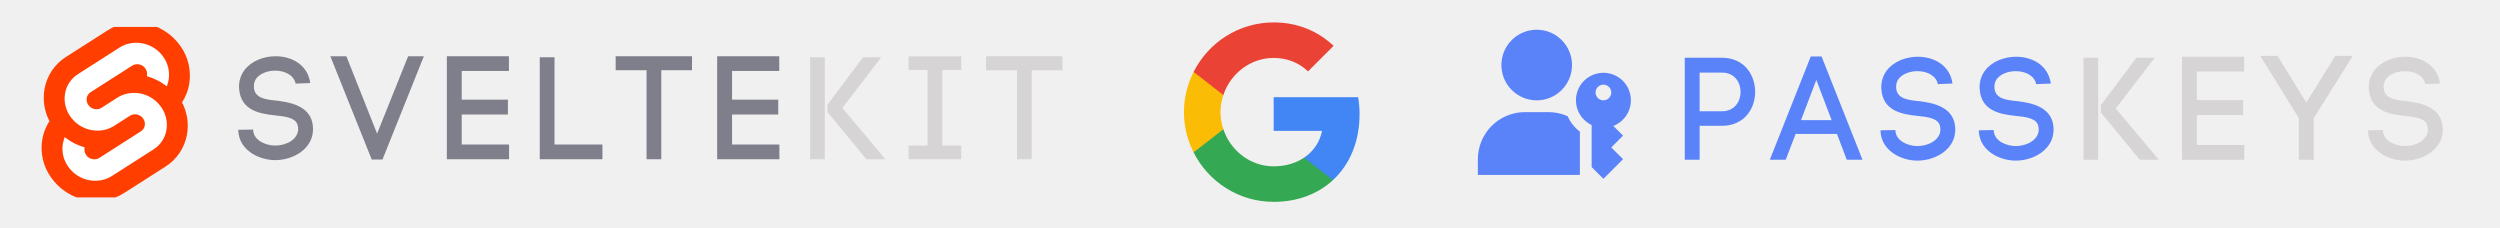
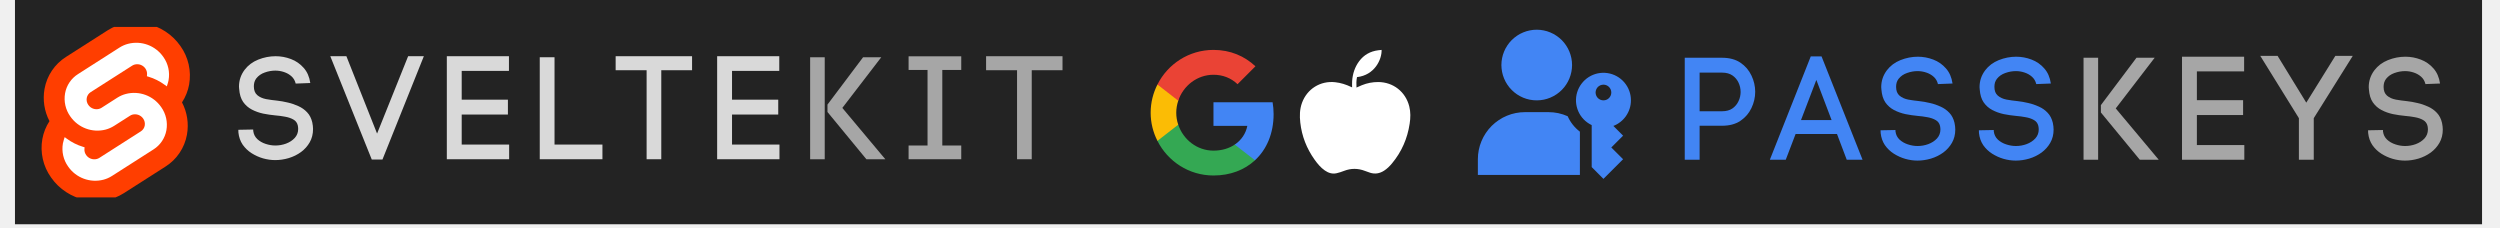
<svg xmlns="http://www.w3.org/2000/svg" width="550" zoomAndPan="magnify" viewBox="0 0 412.5 37.5" height="50" preserveAspectRatio="xMidYMid meet" version="1.0">
  <defs>
    <g />
-     <clipPath id="6e47b8df8b">
+     <clipPath id="283eb0e2ee">
+       <path d="M 2.469 0 L 409.539 0 L 409.539 37.008 L 2.469 37.008 Z M 2.469 0 " clip-rule="nonzero" />
+     </clipPath>
+     <clipPath id="185fe2cc23">
      <path d="M 6.168 4.441 L 32 4.441 L 32 32.566 L 6.168 32.566 Z M 6.168 4.441 " clip-rule="nonzero" />
    </clipPath>
-     <clipPath id="d2d237e762">
-       <path d="M 210 16 L 224.645 16 L 224.645 30 L 210 30 Z M 210 16 " clip-rule="nonzero" />
+     <clipPath id="0fddbaa683">
+       <path d="M 200 16 L 210.363 16 L 210.363 27 L 200 27 Z M 200 16 " clip-rule="nonzero" />
    </clipPath>
-     <clipPath id="2ddbbed3e0">
-       <path d="M 196 21 L 220 21 L 220 33.305 L 196 33.305 Z M 196 21 " clip-rule="nonzero" />
+     <clipPath id="098543716d">
+       <path d="M 190 20 L 208 20 L 208 28.957 L 190 28.957 Z M 190 20 " clip-rule="nonzero" />
    </clipPath>
-     <clipPath id="2200bf0549">
-       <path d="M 195.039 11 L 202 11 L 202 26 L 195.039 26 Z M 195.039 11 " clip-rule="nonzero" />
+     <clipPath id="29ae8846f2">
+       <path d="M 189.641 13 L 195 13 L 195 24 L 189.641 24 Z M 189.641 13 " clip-rule="nonzero" />
    </clipPath>
-     <clipPath id="7476ab97f1">
-       <path d="M 196 3.699 L 221 3.699 L 221 16 L 196 16 Z M 196 3.699 " clip-rule="nonzero" />
+     <clipPath id="10bd2883aa">
+       <path d="M 190 8.234 L 208 8.234 L 208 17 L 190 17 Z M 190 8.234 " clip-rule="nonzero" />
+     </clipPath>
+     <clipPath id="8961f97a7d">
+       <path d="M 214.422 8.234 L 232.922 8.234 L 232.922 28.957 L 214.422 28.957 Z M 214.422 8.234 " clip-rule="nonzero" />
    </clipPath>
  </defs>
-   <g clip-path="url(#6e47b8df8b)">
+   <g clip-path="url(#283eb0e2ee)">
+     <path fill="#ffffff" d="M 2.469 0 L 409.539 0 L 409.539 37.008 L 2.469 37.008 Z M 2.469 0 " fill-opacity="1" fill-rule="nonzero" />
+     <path fill="#232323" d="M 2.469 0 L 409.539 0 L 409.539 37.008 L 2.469 37.008 Z M 2.469 0 " fill-opacity="1" fill-rule="nonzero" />
+   </g>
+   <g clip-path="url(#185fe2cc23)">
    <path fill="#ff3e00" d="M 29.777 7.602 C 27.043 3.684 21.648 2.523 17.75 5.012 L 10.898 9.387 C 9.027 10.566 7.738 12.484 7.348 14.664 C 7.023 16.48 7.309 18.355 8.164 19.988 C 7.578 20.879 7.18 21.883 6.988 22.934 C 6.594 25.152 7.109 27.441 8.422 29.277 C 11.152 33.199 16.547 34.359 20.445 31.867 L 27.297 27.492 C 29.168 26.312 30.457 24.398 30.848 22.219 C 31.176 20.398 30.887 18.527 30.031 16.891 C 30.617 16 31.016 15 31.207 13.949 C 31.602 11.727 31.086 9.438 29.777 7.602 " fill-opacity="1" fill-rule="nonzero" />
  </g>
  <path fill="#ffffff" d="M 17.082 29.648 C 14.871 30.223 12.539 29.355 11.242 27.477 C 10.453 26.375 10.145 25 10.379 23.66 C 10.418 23.445 10.473 23.23 10.543 23.02 L 10.672 22.625 L 11.023 22.883 C 11.832 23.48 12.738 23.934 13.703 24.227 L 13.957 24.305 L 13.934 24.559 C 13.902 24.922 14 25.281 14.211 25.578 C 14.602 26.145 15.305 26.406 15.969 26.234 C 16.117 26.195 16.262 26.133 16.391 26.051 L 23.242 21.672 C 23.578 21.457 23.812 21.113 23.883 20.719 C 23.953 20.312 23.859 19.898 23.625 19.566 C 23.234 19 22.531 18.738 21.863 18.91 C 21.715 18.953 21.574 19.012 21.445 19.098 L 18.832 20.766 C 18.398 21.039 17.93 21.246 17.438 21.379 C 15.23 21.953 12.898 21.086 11.598 19.207 C 10.812 18.105 10.5 16.73 10.738 15.391 C 10.973 14.082 11.75 12.93 12.875 12.223 L 19.723 7.844 C 20.156 7.57 20.625 7.363 21.117 7.234 C 23.324 6.656 25.656 7.523 26.957 9.402 C 27.742 10.508 28.055 11.883 27.816 13.219 C 27.777 13.438 27.723 13.652 27.652 13.859 L 27.523 14.254 L 27.172 13.996 C 26.363 13.402 25.457 12.945 24.492 12.656 L 24.238 12.578 L 24.262 12.324 C 24.293 11.961 24.195 11.598 23.988 11.301 C 23.594 10.738 22.895 10.477 22.227 10.648 C 22.078 10.688 21.938 10.75 21.809 10.832 L 14.957 15.207 C 14.617 15.422 14.383 15.77 14.312 16.164 C 14.242 16.566 14.336 16.98 14.574 17.312 C 14.965 17.879 15.668 18.141 16.332 17.969 C 16.48 17.93 16.621 17.867 16.754 17.785 L 19.367 16.113 C 19.797 15.84 20.266 15.633 20.758 15.504 C 22.965 14.926 25.297 15.793 26.598 17.672 C 27.383 18.773 27.695 20.152 27.457 21.488 C 27.223 22.797 26.449 23.949 25.32 24.66 L 18.473 29.035 C 18.043 29.309 17.574 29.516 17.082 29.648 " fill-opacity="1" fill-rule="nonzero" />
-   <g fill="#5b83f9" fill-opacity="1">
+   <g fill="#4285f4" fill-opacity="1">
    <g transform="translate(275.9208, 26.35741)">
      <g>
-         <path d="M 8.223 -16.828 L 2.066 -16.828 L 2.066 0 L 4.52 0 L 4.52 -5.602 L 8.223 -5.602 C 11.852 -5.602 13.68 -8.391 13.68 -11.203 C 13.68 -14.016 11.852 -16.828 8.223 -16.828 Z M 8.223 -8.004 L 4.52 -8.004 L 4.52 -14.375 L 8.223 -14.375 C 10.266 -14.375 11.273 -12.789 11.273 -11.18 C 11.273 -9.59 10.266 -8.004 8.223 -8.004 Z M 8.223 -8.004 " />
+         <path d="M 8.219 -16.828 C 9.438 -16.828 10.445 -16.555 11.25 -16.016 C 12.051 -15.473 12.656 -14.77 13.062 -13.906 C 13.477 -13.051 13.688 -12.148 13.688 -11.203 C 13.688 -10.273 13.477 -9.379 13.062 -8.516 C 12.656 -7.66 12.051 -6.961 11.25 -6.422 C 10.445 -5.879 9.438 -5.609 8.219 -5.609 L 4.516 -5.609 L 4.516 0 L 2.062 0 L 2.062 -16.828 Z M 8.219 -8 C 8.914 -8 9.488 -8.156 9.938 -8.469 C 10.383 -8.789 10.719 -9.191 10.938 -9.672 C 11.164 -10.148 11.281 -10.656 11.281 -11.188 C 11.281 -11.727 11.164 -12.238 10.938 -12.719 C 10.719 -13.195 10.383 -13.594 9.938 -13.906 C 9.488 -14.219 8.914 -14.375 8.219 -14.375 L 4.516 -14.375 L 4.516 -8 Z M 8.219 -8 " />
      </g>
    </g>
  </g>
-   <g fill="#5b83f9" fill-opacity="1">
+   <g fill="#4285f4" fill-opacity="1">
    <g transform="translate(292.1186, 26.35741)">
      <g>
-         <path d="M 4.16 -4.254 L 10.984 -4.254 L 12.598 0 L 15.191 0 L 8.438 -17.043 L 6.66 -17.043 L -0.098 0 L 2.523 0 Z M 10.098 -6.539 L 5.047 -6.539 L 7.574 -13.172 Z M 10.098 -6.539 " />
+         <path d="M 4.156 -4.25 L 2.531 0 L -0.094 0 L 6.656 -17.047 L 8.438 -17.047 L 15.203 0 L 12.594 0 L 10.984 -4.25 Z M 10.094 -6.547 L 7.578 -13.172 L 5.047 -6.547 Z M 10.094 -6.547 " />
      </g>
    </g>
  </g>
-   <g fill="#5b83f9" fill-opacity="1">
+   <g fill="#4285f4" fill-opacity="1">
    <g transform="translate(309.2776, 26.35741)">
      <g>
-         <path d="M 10.48 -12.477 L 12.887 -12.574 C 12.453 -15.648 9.762 -16.996 7.164 -16.996 C 5.215 -16.996 3.195 -16.227 2.066 -14.762 C 1.441 -13.941 1.129 -12.98 1.129 -11.973 C 1.129 -11.852 1.152 -11.707 1.152 -11.562 L 1.152 -11.586 C 1.418 -8.078 4.496 -7.5 7.117 -7.234 C 8.797 -7.066 10.527 -6.852 10.816 -5.578 C 10.867 -5.359 10.891 -5.168 10.891 -5 C 10.891 -3.27 8.918 -2.258 7.117 -2.258 C 5.555 -2.258 3.652 -3.078 3.484 -4.641 L 3.484 -4.543 L 3.461 -4.902 L 1.008 -4.855 L 1.035 -4.398 C 1.348 -1.395 4.496 0.145 7.09 0.145 C 10.121 0.145 13.344 -1.73 13.344 -4.977 C 13.344 -5.312 13.293 -5.723 13.223 -6.082 C 12.574 -8.773 9.711 -9.375 7.402 -9.664 C 5.527 -9.832 3.582 -10.074 3.582 -12.02 C 3.582 -12.5 3.703 -12.98 3.992 -13.344 C 4.688 -14.23 5.961 -14.617 7.117 -14.617 C 8.559 -14.617 10.145 -13.969 10.48 -12.477 Z M 10.48 -12.477 " />
+         <path d="M 10.484 -12.484 C 10.367 -12.973 10.133 -13.375 9.781 -13.688 C 9.438 -14 9.023 -14.234 8.547 -14.391 C 8.078 -14.547 7.602 -14.625 7.125 -14.625 C 6.539 -14.625 5.957 -14.52 5.375 -14.312 C 4.801 -14.113 4.336 -13.789 3.984 -13.344 C 3.848 -13.164 3.742 -12.961 3.672 -12.734 C 3.609 -12.504 3.578 -12.27 3.578 -12.031 C 3.578 -11.383 3.766 -10.898 4.141 -10.578 C 4.523 -10.254 5.008 -10.035 5.594 -9.922 C 6.176 -9.816 6.781 -9.734 7.406 -9.672 C 7.977 -9.609 8.566 -9.504 9.172 -9.359 C 9.785 -9.223 10.367 -9.023 10.922 -8.766 C 11.484 -8.516 11.969 -8.172 12.375 -7.734 C 12.781 -7.305 13.062 -6.754 13.219 -6.078 C 13.301 -5.68 13.344 -5.316 13.344 -4.984 C 13.344 -4.16 13.16 -3.43 12.797 -2.797 C 12.441 -2.172 11.961 -1.633 11.359 -1.188 C 10.754 -0.75 10.078 -0.414 9.328 -0.188 C 8.586 0.031 7.844 0.141 7.094 0.141 C 6.445 0.141 5.785 0.047 5.109 -0.141 C 4.43 -0.336 3.797 -0.625 3.203 -1 C 2.617 -1.375 2.129 -1.844 1.734 -2.406 C 1.348 -2.977 1.113 -3.645 1.031 -4.406 L 1.016 -4.859 L 3.469 -4.906 L 3.484 -4.547 L 3.484 -4.641 C 3.547 -4.129 3.766 -3.691 4.141 -3.328 C 4.523 -2.973 4.988 -2.707 5.531 -2.531 C 6.07 -2.352 6.602 -2.266 7.125 -2.266 C 7.727 -2.266 8.316 -2.367 8.891 -2.578 C 9.473 -2.797 9.953 -3.109 10.328 -3.516 C 10.703 -3.93 10.891 -4.426 10.891 -5 C 10.891 -5.176 10.867 -5.367 10.828 -5.578 C 10.723 -6.016 10.484 -6.336 10.109 -6.547 C 9.734 -6.766 9.281 -6.922 8.75 -7.016 C 8.219 -7.117 7.676 -7.191 7.125 -7.234 C 6.457 -7.297 5.785 -7.395 5.109 -7.531 C 4.441 -7.676 3.816 -7.898 3.234 -8.203 C 2.66 -8.504 2.188 -8.922 1.812 -9.453 C 1.438 -9.992 1.219 -10.707 1.156 -11.594 L 1.156 -11.562 C 1.156 -11.645 1.148 -11.719 1.141 -11.781 C 1.129 -11.844 1.125 -11.906 1.125 -11.969 C 1.125 -13.008 1.438 -13.941 2.062 -14.766 C 2.625 -15.504 3.367 -16.062 4.297 -16.438 C 5.234 -16.812 6.191 -17 7.172 -17 C 8.035 -17 8.879 -16.844 9.703 -16.531 C 10.523 -16.219 11.223 -15.734 11.797 -15.078 C 12.379 -14.43 12.742 -13.598 12.891 -12.578 Z M 10.484 -12.484 " />
      </g>
    </g>
  </g>
-   <g fill="#5b83f9" fill-opacity="1">
+   <g fill="#4285f4" fill-opacity="1">
    <g transform="translate(325.4994, 26.35741)">
      <g>
-         <path d="M 10.48 -12.477 L 12.887 -12.574 C 12.453 -15.648 9.762 -16.996 7.164 -16.996 C 5.215 -16.996 3.195 -16.227 2.066 -14.762 C 1.441 -13.941 1.129 -12.98 1.129 -11.973 C 1.129 -11.852 1.152 -11.707 1.152 -11.562 L 1.152 -11.586 C 1.418 -8.078 4.496 -7.5 7.117 -7.234 C 8.797 -7.066 10.527 -6.852 10.816 -5.578 C 10.867 -5.359 10.891 -5.168 10.891 -5 C 10.891 -3.27 8.918 -2.258 7.117 -2.258 C 5.555 -2.258 3.652 -3.078 3.484 -4.641 L 3.484 -4.543 L 3.461 -4.902 L 1.008 -4.855 L 1.035 -4.398 C 1.348 -1.395 4.496 0.145 7.09 0.145 C 10.121 0.145 13.344 -1.73 13.344 -4.977 C 13.344 -5.312 13.293 -5.723 13.223 -6.082 C 12.574 -8.773 9.711 -9.375 7.402 -9.664 C 5.527 -9.832 3.582 -10.074 3.582 -12.02 C 3.582 -12.5 3.703 -12.98 3.992 -13.344 C 4.688 -14.23 5.961 -14.617 7.117 -14.617 C 8.559 -14.617 10.145 -13.969 10.48 -12.477 Z M 10.48 -12.477 " />
+         <path d="M 10.484 -12.484 C 10.367 -12.973 10.133 -13.375 9.781 -13.688 C 9.438 -14 9.023 -14.234 8.547 -14.391 C 8.078 -14.547 7.602 -14.625 7.125 -14.625 C 6.539 -14.625 5.957 -14.52 5.375 -14.312 C 4.801 -14.113 4.336 -13.789 3.984 -13.344 C 3.848 -13.164 3.742 -12.961 3.672 -12.734 C 3.609 -12.504 3.578 -12.27 3.578 -12.031 C 3.578 -11.383 3.766 -10.898 4.141 -10.578 C 4.523 -10.254 5.008 -10.035 5.594 -9.922 C 6.176 -9.816 6.781 -9.734 7.406 -9.672 C 7.977 -9.609 8.566 -9.504 9.172 -9.359 C 9.785 -9.223 10.367 -9.023 10.922 -8.766 C 11.484 -8.516 11.969 -8.172 12.375 -7.734 C 12.781 -7.305 13.062 -6.754 13.219 -6.078 C 13.301 -5.68 13.344 -5.316 13.344 -4.984 C 13.344 -4.16 13.16 -3.43 12.797 -2.797 C 12.441 -2.172 11.961 -1.633 11.359 -1.188 C 10.754 -0.75 10.078 -0.414 9.328 -0.188 C 8.586 0.031 7.844 0.141 7.094 0.141 C 6.445 0.141 5.785 0.047 5.109 -0.141 C 4.43 -0.336 3.797 -0.625 3.203 -1 C 2.617 -1.375 2.129 -1.844 1.734 -2.406 C 1.348 -2.977 1.113 -3.645 1.031 -4.406 L 1.016 -4.859 L 3.469 -4.906 L 3.484 -4.547 L 3.484 -4.641 C 3.547 -4.129 3.766 -3.691 4.141 -3.328 C 4.523 -2.973 4.988 -2.707 5.531 -2.531 C 6.07 -2.352 6.602 -2.266 7.125 -2.266 C 7.727 -2.266 8.316 -2.367 8.891 -2.578 C 9.473 -2.797 9.953 -3.109 10.328 -3.516 C 10.703 -3.93 10.891 -4.426 10.891 -5 C 10.891 -5.176 10.867 -5.367 10.828 -5.578 C 10.723 -6.016 10.484 -6.336 10.109 -6.547 C 9.734 -6.766 9.281 -6.922 8.75 -7.016 C 8.219 -7.117 7.676 -7.191 7.125 -7.234 C 6.457 -7.297 5.785 -7.395 5.109 -7.531 C 4.441 -7.676 3.816 -7.898 3.234 -8.203 C 2.66 -8.504 2.188 -8.922 1.812 -9.453 C 1.438 -9.992 1.219 -10.707 1.156 -11.594 L 1.156 -11.562 C 1.156 -11.645 1.148 -11.719 1.141 -11.781 C 1.129 -11.844 1.125 -11.906 1.125 -11.969 C 1.125 -13.008 1.438 -13.941 2.062 -14.766 C 2.625 -15.504 3.367 -16.062 4.297 -16.438 C 5.234 -16.812 6.191 -17 7.172 -17 C 8.035 -17 8.879 -16.844 9.703 -16.531 C 10.523 -16.219 11.223 -15.734 11.797 -15.078 C 12.379 -14.43 12.742 -13.598 12.891 -12.578 Z M 10.484 -12.484 " />
      </g>
    </g>
  </g>
-   <g fill="#d6d4d4" fill-opacity="1">
+   <g fill="#a6a6a6" fill-opacity="1">
    <g transform="translate(341.7231, 26.35741)">
      <g>
-         <path d="M 4.473 0 L 4.473 -16.828 L 2.066 -16.828 L 2.066 0 Z M 10.793 -16.828 L 4.93 -9.016 L 4.93 -7.789 L 11.348 0 L 14.473 0 L 7.379 -8.461 L 13.797 -16.828 Z M 10.793 -16.828 " />
+         <path d="M 4.469 0 L 2.062 0 L 2.062 -16.828 L 4.469 -16.828 Z M 10.797 -16.828 L 13.797 -16.828 L 7.375 -8.469 L 14.469 0 L 11.344 0 L 4.922 -7.797 L 4.922 -9.016 Z M 10.797 -16.828 " />
      </g>
    </g>
  </g>
-   <g fill="#d6d4d4" fill-opacity="1">
-     <g transform="translate(357.9689, 26.35741)">
+   <g fill="#a6a6a6" fill-opacity="1">
+     <g transform="translate(357.969, 26.35741)">
      <g>
-         <path d="M 12.332 -2.43 L 4.52 -2.43 L 4.52 -7.379 L 12.141 -7.379 L 12.141 -9.832 L 4.52 -9.832 L 4.52 -14.566 L 12.309 -14.566 L 12.309 -16.996 L 2.066 -16.996 L 2.066 0 L 12.332 0 Z M 12.332 -2.43 " />
+         <path d="M 12.344 -2.422 L 12.344 0 L 2.062 0 L 2.062 -17 L 12.312 -17 L 12.312 -14.578 L 4.516 -14.578 L 4.516 -9.828 L 12.141 -9.828 L 12.141 -7.375 L 4.516 -7.375 L 4.516 -2.422 Z M 12.344 -2.422 " />
      </g>
    </g>
  </g>
-   <g fill="#d6d4d4" fill-opacity="1">
+   <g fill="#a6a6a6" fill-opacity="1">
    <g transform="translate(373.3016, 26.35741)">
      <g>
-         <path d="M 7.234 -9.422 L 2.5 -17.141 L -0.359 -17.141 L 6.012 -6.852 L 6.012 0 L 8.461 0 L 8.461 -6.852 L 14.906 -17.141 L 12.02 -17.141 Z M 7.234 -9.422 " />
+         <path d="M 7.234 -9.422 L 12.031 -17.141 L 14.906 -17.141 L 8.469 -6.859 L 8.469 0 L 6.016 0 L 6.016 -6.859 L -0.359 -17.141 L 2.5 -17.141 Z M 7.234 -9.422 " />
      </g>
    </g>
  </g>
-   <g fill="#d6d4d4" fill-opacity="1">
-     <g transform="translate(389.7156, 26.35741)">
+   <g fill="#a6a6a6" fill-opacity="1">
+     <g transform="translate(389.7157, 26.35741)">
      <g>
-         <path d="M 10.48 -12.477 L 12.887 -12.574 C 12.453 -15.648 9.762 -16.996 7.164 -16.996 C 5.215 -16.996 3.195 -16.227 2.066 -14.762 C 1.441 -13.941 1.129 -12.98 1.129 -11.973 C 1.129 -11.852 1.152 -11.707 1.152 -11.562 L 1.152 -11.586 C 1.418 -8.078 4.496 -7.5 7.117 -7.234 C 8.797 -7.066 10.527 -6.852 10.816 -5.578 C 10.867 -5.359 10.891 -5.168 10.891 -5 C 10.891 -3.27 8.918 -2.258 7.117 -2.258 C 5.555 -2.258 3.652 -3.078 3.484 -4.641 L 3.484 -4.543 L 3.461 -4.902 L 1.008 -4.855 L 1.035 -4.398 C 1.348 -1.395 4.496 0.145 7.09 0.145 C 10.121 0.145 13.344 -1.73 13.344 -4.977 C 13.344 -5.312 13.293 -5.723 13.223 -6.082 C 12.574 -8.773 9.711 -9.375 7.402 -9.664 C 5.527 -9.832 3.582 -10.074 3.582 -12.02 C 3.582 -12.5 3.703 -12.98 3.992 -13.344 C 4.688 -14.23 5.961 -14.617 7.117 -14.617 C 8.559 -14.617 10.145 -13.969 10.48 -12.477 Z M 10.48 -12.477 " />
+         <path d="M 10.484 -12.484 C 10.367 -12.973 10.133 -13.375 9.781 -13.688 C 9.438 -14 9.023 -14.234 8.547 -14.391 C 8.078 -14.547 7.602 -14.625 7.125 -14.625 C 6.539 -14.625 5.957 -14.52 5.375 -14.312 C 4.801 -14.113 4.336 -13.789 3.984 -13.344 C 3.848 -13.164 3.742 -12.961 3.672 -12.734 C 3.609 -12.504 3.578 -12.27 3.578 -12.031 C 3.578 -11.383 3.766 -10.898 4.141 -10.578 C 4.523 -10.254 5.008 -10.035 5.594 -9.922 C 6.176 -9.816 6.781 -9.734 7.406 -9.672 C 7.977 -9.609 8.566 -9.504 9.172 -9.359 C 9.785 -9.223 10.367 -9.023 10.922 -8.766 C 11.484 -8.516 11.969 -8.172 12.375 -7.734 C 12.781 -7.305 13.062 -6.754 13.219 -6.078 C 13.301 -5.68 13.344 -5.316 13.344 -4.984 C 13.344 -4.16 13.16 -3.43 12.797 -2.797 C 12.441 -2.172 11.961 -1.633 11.359 -1.188 C 10.754 -0.75 10.078 -0.414 9.328 -0.188 C 8.586 0.031 7.844 0.141 7.094 0.141 C 6.445 0.141 5.785 0.047 5.109 -0.141 C 4.43 -0.336 3.797 -0.625 3.203 -1 C 2.617 -1.375 2.129 -1.844 1.734 -2.406 C 1.348 -2.977 1.113 -3.645 1.031 -4.406 L 1.016 -4.859 L 3.469 -4.906 L 3.484 -4.547 L 3.484 -4.641 C 3.547 -4.129 3.766 -3.691 4.141 -3.328 C 4.523 -2.973 4.988 -2.707 5.531 -2.531 C 6.07 -2.352 6.602 -2.266 7.125 -2.266 C 7.727 -2.266 8.316 -2.367 8.891 -2.578 C 9.473 -2.797 9.953 -3.109 10.328 -3.516 C 10.703 -3.93 10.891 -4.426 10.891 -5 C 10.891 -5.176 10.867 -5.367 10.828 -5.578 C 10.723 -6.016 10.484 -6.336 10.109 -6.547 C 9.734 -6.766 9.281 -6.922 8.75 -7.016 C 8.219 -7.117 7.676 -7.191 7.125 -7.234 C 6.457 -7.297 5.785 -7.395 5.109 -7.531 C 4.441 -7.676 3.816 -7.898 3.234 -8.203 C 2.66 -8.504 2.188 -8.922 1.812 -9.453 C 1.438 -9.992 1.219 -10.707 1.156 -11.594 L 1.156 -11.562 C 1.156 -11.645 1.148 -11.719 1.141 -11.781 C 1.129 -11.844 1.125 -11.906 1.125 -11.969 C 1.125 -13.008 1.438 -13.941 2.062 -14.766 C 2.625 -15.504 3.367 -16.062 4.297 -16.438 C 5.234 -16.812 6.191 -17 7.172 -17 C 8.035 -17 8.879 -16.844 9.703 -16.531 C 10.523 -16.219 11.223 -15.734 11.797 -15.078 C 12.379 -14.43 12.742 -13.598 12.891 -12.578 Z M 10.484 -12.484 " />
      </g>
    </g>
  </g>
-   <path fill="#5b83f9" d="M 259.383 10.73 C 259.383 11.113 259.348 11.492 259.273 11.867 C 259.199 12.242 259.086 12.605 258.941 12.961 C 258.793 13.312 258.613 13.648 258.402 13.965 C 258.188 14.285 257.949 14.578 257.676 14.848 C 257.406 15.121 257.113 15.363 256.793 15.574 C 256.477 15.785 256.141 15.965 255.785 16.113 C 255.434 16.258 255.07 16.371 254.695 16.445 C 254.32 16.52 253.941 16.555 253.559 16.555 C 253.176 16.555 252.797 16.52 252.422 16.445 C 252.043 16.371 251.68 16.258 251.328 16.113 C 250.973 15.965 250.637 15.785 250.32 15.574 C 250 15.363 249.707 15.121 249.438 14.848 C 249.164 14.578 248.926 14.285 248.711 13.965 C 248.5 13.648 248.32 13.312 248.172 12.961 C 248.027 12.605 247.918 12.242 247.844 11.867 C 247.766 11.492 247.73 11.113 247.73 10.73 C 247.73 10.348 247.766 9.969 247.844 9.594 C 247.918 9.219 248.027 8.852 248.172 8.5 C 248.32 8.145 248.5 7.809 248.711 7.492 C 248.926 7.172 249.164 6.879 249.438 6.609 C 249.707 6.34 250 6.098 250.32 5.883 C 250.637 5.672 250.973 5.492 251.328 5.348 C 251.68 5.199 252.043 5.09 252.422 5.016 C 252.797 4.941 253.176 4.902 253.559 4.902 C 253.941 4.902 254.32 4.941 254.695 5.016 C 255.07 5.09 255.434 5.199 255.785 5.348 C 256.141 5.492 256.477 5.672 256.793 5.883 C 257.113 6.098 257.406 6.34 257.676 6.609 C 257.949 6.879 258.188 7.172 258.402 7.492 C 258.613 7.809 258.793 8.145 258.941 8.5 C 259.086 8.852 259.199 9.219 259.273 9.594 C 259.348 9.969 259.383 10.348 259.383 10.73 Z M 259.383 10.73 " fill-opacity="1" fill-rule="nonzero" />
-   <path fill="#5b83f9" d="M 269.094 16.555 C 269.098 16.012 269.004 15.484 268.816 14.977 C 268.629 14.465 268.359 14.004 268.004 13.59 C 267.652 13.18 267.234 12.84 266.762 12.578 C 266.285 12.312 265.777 12.141 265.242 12.059 C 264.703 11.977 264.168 11.992 263.637 12.105 C 263.105 12.215 262.609 12.414 262.148 12.707 C 261.688 12.996 261.293 13.355 260.961 13.789 C 260.633 14.219 260.387 14.695 260.23 15.215 C 260.07 15.738 260.008 16.27 260.039 16.809 C 260.07 17.352 260.199 17.875 260.418 18.371 C 260.637 18.867 260.938 19.312 261.316 19.699 C 261.695 20.09 262.129 20.402 262.621 20.637 L 262.621 27.562 L 264.562 29.504 L 267.801 26.27 L 265.859 24.324 L 267.801 22.383 L 266.195 20.777 C 266.621 20.613 267.016 20.391 267.371 20.105 C 267.73 19.824 268.039 19.492 268.297 19.117 C 268.559 18.738 268.754 18.332 268.891 17.895 C 269.027 17.461 269.094 17.012 269.094 16.555 Z M 264.562 16.555 C 264.391 16.555 264.227 16.523 264.066 16.457 C 263.91 16.391 263.77 16.297 263.648 16.176 C 263.527 16.055 263.434 15.914 263.367 15.758 C 263.301 15.598 263.27 15.434 263.27 15.262 C 263.27 15.09 263.301 14.926 263.367 14.766 C 263.434 14.605 263.527 14.469 263.648 14.348 C 263.77 14.223 263.91 14.129 264.066 14.066 C 264.227 14 264.391 13.965 264.562 13.965 C 264.734 13.965 264.898 14 265.059 14.066 C 265.219 14.129 265.359 14.223 265.48 14.348 C 265.602 14.469 265.695 14.605 265.762 14.766 C 265.824 14.926 265.859 15.09 265.859 15.262 C 265.859 15.434 265.824 15.598 265.762 15.758 C 265.695 15.914 265.602 16.055 265.48 16.176 C 265.359 16.297 265.219 16.391 265.059 16.457 C 264.898 16.523 264.734 16.555 264.562 16.555 Z M 264.562 16.555 " fill-opacity="1" fill-rule="nonzero" />
-   <path fill="#5b83f9" d="M 258.66 19.172 C 257.652 18.723 256.602 18.5 255.5 18.5 L 251.613 18.5 C 251.105 18.5 250.598 18.547 250.098 18.648 C 249.598 18.746 249.113 18.895 248.641 19.09 C 248.172 19.285 247.723 19.523 247.297 19.809 C 246.875 20.09 246.48 20.414 246.121 20.773 C 245.762 21.137 245.438 21.527 245.156 21.953 C 244.871 22.375 244.633 22.824 244.438 23.293 C 244.242 23.766 244.094 24.25 243.996 24.754 C 243.895 25.254 243.844 25.758 243.844 26.27 L 243.844 28.859 L 260.68 28.859 L 260.68 21.723 C 259.793 21.043 259.117 20.191 258.66 19.172 Z M 258.66 19.172 " fill-opacity="1" fill-rule="nonzero" />
-   <g clip-path="url(#d2d237e762)">
-     <path fill="#4285f4" d="M 224.328 18.836 C 224.328 17.863 224.242 16.938 224.094 16.035 L 210.156 16.035 L 210.156 21.598 L 218.137 21.598 C 217.777 23.426 216.73 24.969 215.176 26.016 L 215.176 29.715 L 219.938 29.715 C 222.727 27.137 224.328 23.34 224.328 18.836 Z M 224.328 18.836 " fill-opacity="1" fill-rule="nonzero" />
+   <path fill="#4285f4" d="M 259.391 10.73 C 259.391 11.113 259.352 11.492 259.277 11.867 C 259.203 12.242 259.09 12.609 258.945 12.961 C 258.797 13.316 258.621 13.652 258.406 13.969 C 258.195 14.289 257.953 14.582 257.684 14.852 C 257.41 15.125 257.117 15.363 256.797 15.578 C 256.48 15.789 256.145 15.969 255.789 16.117 C 255.438 16.262 255.074 16.375 254.699 16.449 C 254.32 16.523 253.941 16.559 253.559 16.559 C 253.176 16.559 252.797 16.523 252.422 16.449 C 252.047 16.375 251.684 16.262 251.328 16.117 C 250.977 15.969 250.641 15.789 250.32 15.578 C 250.004 15.363 249.711 15.125 249.438 14.852 C 249.168 14.582 248.926 14.289 248.715 13.969 C 248.5 13.652 248.32 13.316 248.176 12.961 C 248.027 12.609 247.918 12.242 247.844 11.867 C 247.77 11.492 247.73 11.113 247.73 10.73 C 247.73 10.348 247.77 9.969 247.844 9.594 C 247.918 9.219 248.027 8.855 248.176 8.5 C 248.32 8.148 248.5 7.812 248.715 7.492 C 248.926 7.176 249.168 6.879 249.438 6.609 C 249.711 6.34 250.004 6.098 250.32 5.887 C 250.641 5.672 250.977 5.492 251.328 5.348 C 251.684 5.199 252.047 5.09 252.422 5.016 C 252.797 4.941 253.176 4.902 253.559 4.902 C 253.941 4.902 254.32 4.941 254.699 5.016 C 255.074 5.09 255.438 5.199 255.789 5.348 C 256.145 5.492 256.48 5.672 256.797 5.887 C 257.117 6.098 257.41 6.34 257.684 6.609 C 257.953 6.879 258.195 7.176 258.406 7.492 C 258.621 7.812 258.797 8.148 258.945 8.5 C 259.09 8.855 259.203 9.219 259.277 9.594 C 259.352 9.969 259.391 10.348 259.391 10.73 Z M 259.391 10.73 " fill-opacity="1" fill-rule="nonzero" />
+   <path fill="#4285f4" d="M 269.102 16.559 C 269.105 16.016 269.012 15.488 268.824 14.977 C 268.637 14.469 268.367 14.008 268.012 13.594 C 267.656 13.18 267.242 12.844 266.766 12.578 C 266.293 12.316 265.785 12.145 265.246 12.062 C 264.711 11.98 264.176 11.996 263.641 12.105 C 263.109 12.219 262.613 12.418 262.152 12.707 C 261.691 13 261.297 13.359 260.969 13.793 C 260.637 14.223 260.395 14.699 260.234 15.219 C 260.074 15.738 260.012 16.27 260.043 16.812 C 260.078 17.355 260.203 17.879 260.422 18.375 C 260.641 18.871 260.941 19.316 261.32 19.707 C 261.699 20.094 262.137 20.406 262.629 20.641 L 262.629 27.57 L 264.57 29.512 L 267.809 26.273 L 265.863 24.332 L 267.809 22.387 L 266.203 20.781 C 266.629 20.617 267.02 20.395 267.379 20.109 C 267.738 19.828 268.047 19.496 268.305 19.121 C 268.566 18.742 268.762 18.336 268.898 17.898 C 269.035 17.465 269.102 17.016 269.102 16.559 Z M 264.57 16.559 C 264.398 16.559 264.234 16.527 264.074 16.461 C 263.914 16.395 263.777 16.301 263.652 16.18 C 263.531 16.059 263.438 15.918 263.375 15.762 C 263.309 15.602 263.273 15.438 263.273 15.266 C 263.273 15.094 263.309 14.926 263.375 14.77 C 263.438 14.609 263.531 14.469 263.652 14.348 C 263.777 14.227 263.914 14.133 264.074 14.066 C 264.234 14.004 264.398 13.969 264.57 13.969 C 264.742 13.969 264.906 14.004 265.066 14.066 C 265.223 14.133 265.363 14.227 265.484 14.348 C 265.605 14.469 265.699 14.609 265.766 14.77 C 265.832 14.926 265.863 15.094 265.863 15.266 C 265.863 15.438 265.832 15.602 265.766 15.762 C 265.699 15.918 265.605 16.059 265.484 16.18 C 265.363 16.301 265.223 16.395 265.066 16.461 C 264.906 16.527 264.742 16.559 264.57 16.559 Z M 264.57 16.559 " fill-opacity="1" fill-rule="nonzero" />
+   <path fill="#4285f4" d="M 258.664 19.176 C 257.656 18.727 256.605 18.504 255.504 18.504 L 251.617 18.504 C 251.105 18.504 250.602 18.551 250.102 18.652 C 249.602 18.75 249.113 18.898 248.645 19.094 C 248.172 19.289 247.723 19.527 247.301 19.812 C 246.875 20.098 246.484 20.418 246.121 20.777 C 245.762 21.141 245.438 21.531 245.156 21.957 C 244.871 22.379 244.633 22.828 244.438 23.301 C 244.242 23.77 244.094 24.258 243.996 24.758 C 243.895 25.258 243.848 25.766 243.848 26.273 L 243.848 28.863 L 260.684 28.863 L 260.684 21.727 C 259.797 21.047 259.125 20.195 258.664 19.176 Z M 258.664 19.176 " fill-opacity="1" fill-rule="nonzero" />
+   <g clip-path="url(#0fddbaa683)">
+     <path fill="#4285f4" d="M 210.145 18.828 C 210.145 18.148 210.086 17.5 209.98 16.871 L 200.223 16.871 L 200.223 20.766 L 205.809 20.766 C 205.559 22.043 204.824 23.121 203.738 23.855 L 203.738 26.445 L 207.07 26.445 C 209.023 24.641 210.145 21.98 210.145 18.828 Z M 210.145 18.828 " fill-opacity="1" fill-rule="nonzero" />
  </g>
-   <g clip-path="url(#2ddbbed3e0)">
-     <path fill="#34a853" d="M 210.156 33.305 C 214.152 33.305 217.496 31.973 219.938 29.715 L 215.176 26.016 C 213.844 26.902 212.152 27.445 210.156 27.445 C 206.293 27.445 203.023 24.844 201.852 21.328 L 196.945 21.328 L 196.945 25.141 C 199.375 29.977 204.371 33.305 210.156 33.305 Z M 210.156 33.305 " fill-opacity="1" fill-rule="nonzero" />
+   <g clip-path="url(#098543716d)">
+     <path fill="#34a853" d="M 200.223 28.957 C 203.02 28.957 205.359 28.027 207.07 26.445 L 203.738 23.855 C 202.805 24.477 201.621 24.855 200.223 24.855 C 197.52 24.855 195.23 23.035 194.41 20.574 L 190.977 20.574 L 190.977 23.242 C 192.676 26.625 196.172 28.957 200.223 28.957 Z M 200.223 28.957 " fill-opacity="1" fill-rule="nonzero" />
  </g>
-   <g clip-path="url(#2200bf0549)">
-     <path fill="#fbbc05" d="M 201.852 21.328 C 201.547 20.441 201.383 19.488 201.383 18.504 C 201.383 17.516 201.559 16.566 201.852 15.68 L 201.852 11.867 L 196.945 11.867 C 195.934 13.863 195.352 16.109 195.352 18.504 C 195.352 20.895 195.934 23.141 196.945 25.141 Z M 201.852 21.328 " fill-opacity="1" fill-rule="nonzero" />
+   <g clip-path="url(#29ae8846f2)">
+     <path fill="#fbbc05" d="M 194.41 20.574 C 194.195 19.953 194.082 19.289 194.082 18.598 C 194.082 17.906 194.203 17.242 194.41 16.617 L 194.41 13.949 L 190.977 13.949 C 190.266 15.352 189.859 16.922 189.859 18.598 C 189.859 20.273 190.266 21.844 190.977 23.242 Z M 194.41 20.574 " fill-opacity="1" fill-rule="nonzero" />
  </g>
-   <g clip-path="url(#7476ab97f1)">
-     <path fill="#ea4335" d="M 210.156 9.559 C 212.34 9.559 214.289 10.312 215.828 11.781 L 220.047 7.562 C 217.496 5.168 214.152 3.699 210.156 3.699 C 204.371 3.699 199.375 7.031 196.945 11.867 L 201.852 15.68 C 203.023 12.164 206.293 9.559 210.156 9.559 Z M 210.156 9.559 " fill-opacity="1" fill-rule="nonzero" />
+   <g clip-path="url(#10bd2883aa)">
+     <path fill="#ea4335" d="M 200.223 12.336 C 201.75 12.336 203.117 12.863 204.195 13.891 L 207.148 10.938 C 205.359 9.262 203.02 8.234 200.223 8.234 C 196.172 8.234 192.676 10.566 190.977 13.949 L 194.41 16.617 C 195.23 14.156 197.52 12.336 200.223 12.336 Z M 200.223 12.336 " fill-opacity="1" fill-rule="nonzero" />
  </g>
-   <g fill="#7f7f8b" fill-opacity="1">
+   <g clip-path="url(#8961f97a7d)">
+     <path fill="#ffffff" d="M 223.098 14.414 C 223.098 14.047 223.078 13.711 223.102 13.375 C 223.188 12.176 223.539 11.07 224.262 10.098 C 225.043 9.051 226.098 8.465 227.391 8.297 C 227.582 8.273 227.773 8.254 227.965 8.234 C 228.016 9.816 226.809 12.398 223.906 12.723 C 223.789 13.281 223.785 13.852 223.82 14.445 C 224.129 14.309 224.418 14.172 224.715 14.055 C 225.574 13.707 226.469 13.535 227.398 13.535 C 229.879 13.543 231.918 15.141 232.527 17.547 C 232.77 18.496 232.738 19.457 232.594 20.41 C 232.227 22.859 231.27 25.047 229.684 26.957 C 229.301 27.418 228.879 27.84 228.371 28.164 C 227.652 28.625 226.887 28.762 226.066 28.5 C 225.781 28.41 225.496 28.309 225.215 28.199 C 224.062 27.754 222.914 27.75 221.758 28.199 C 221.359 28.359 220.945 28.488 220.523 28.586 C 219.82 28.742 219.18 28.531 218.598 28.129 C 217.91 27.652 217.383 27.012 216.898 26.332 C 215.594 24.496 214.797 22.465 214.547 20.23 C 214.426 19.129 214.441 18.035 214.828 16.973 C 215.664 14.668 217.871 13.293 220.309 13.566 C 221.234 13.668 222.098 13.945 222.934 14.344 C 222.969 14.359 223.008 14.375 223.098 14.414 Z M 223.098 14.414 " fill-opacity="1" fill-rule="nonzero" />
+   </g>
+   <g fill="#d9d9d9" fill-opacity="1">
    <g transform="translate(38.30743, 26.27467)">
      <g>
-         <path d="M 10.48 -12.477 L 12.887 -12.574 C 12.453 -15.648 9.762 -16.996 7.164 -16.996 C 5.215 -16.996 3.195 -16.227 2.066 -14.762 C 1.441 -13.941 1.129 -12.98 1.129 -11.973 C 1.129 -11.852 1.152 -11.707 1.152 -11.562 L 1.152 -11.586 C 1.418 -8.078 4.496 -7.5 7.117 -7.234 C 8.797 -7.066 10.527 -6.852 10.816 -5.578 C 10.867 -5.359 10.891 -5.168 10.891 -5 C 10.891 -3.27 8.918 -2.258 7.117 -2.258 C 5.555 -2.258 3.652 -3.078 3.484 -4.641 L 3.484 -4.543 L 3.461 -4.902 L 1.008 -4.855 L 1.035 -4.398 C 1.348 -1.395 4.496 0.145 7.09 0.145 C 10.121 0.145 13.344 -1.73 13.344 -4.977 C 13.344 -5.312 13.293 -5.723 13.223 -6.082 C 12.574 -8.773 9.711 -9.375 7.402 -9.664 C 5.527 -9.832 3.582 -10.074 3.582 -12.02 C 3.582 -12.5 3.703 -12.98 3.992 -13.344 C 4.688 -14.23 5.961 -14.617 7.117 -14.617 C 8.559 -14.617 10.145 -13.969 10.48 -12.477 Z M 10.48 -12.477 " />
+         <path d="M 10.484 -12.484 C 10.367 -12.973 10.133 -13.375 9.781 -13.688 C 9.438 -14 9.023 -14.234 8.547 -14.391 C 8.078 -14.547 7.602 -14.625 7.125 -14.625 C 6.539 -14.625 5.957 -14.52 5.375 -14.312 C 4.801 -14.113 4.336 -13.789 3.984 -13.344 C 3.848 -13.164 3.742 -12.961 3.672 -12.734 C 3.609 -12.504 3.578 -12.27 3.578 -12.031 C 3.578 -11.383 3.766 -10.898 4.141 -10.578 C 4.523 -10.254 5.008 -10.035 5.594 -9.922 C 6.176 -9.816 6.781 -9.734 7.406 -9.672 C 7.977 -9.609 8.566 -9.504 9.172 -9.359 C 9.785 -9.223 10.367 -9.023 10.922 -8.766 C 11.484 -8.516 11.969 -8.172 12.375 -7.734 C 12.781 -7.305 13.062 -6.754 13.219 -6.078 C 13.301 -5.68 13.344 -5.316 13.344 -4.984 C 13.344 -4.16 13.16 -3.43 12.797 -2.797 C 12.441 -2.172 11.961 -1.633 11.359 -1.188 C 10.754 -0.75 10.078 -0.414 9.328 -0.188 C 8.586 0.031 7.844 0.141 7.094 0.141 C 6.445 0.141 5.785 0.047 5.109 -0.141 C 4.43 -0.336 3.797 -0.625 3.203 -1 C 2.617 -1.375 2.129 -1.844 1.734 -2.406 C 1.348 -2.977 1.113 -3.645 1.031 -4.406 L 1.016 -4.859 L 3.469 -4.906 L 3.484 -4.547 L 3.484 -4.641 C 3.547 -4.129 3.766 -3.691 4.141 -3.328 C 4.523 -2.973 4.988 -2.707 5.531 -2.531 C 6.07 -2.352 6.602 -2.266 7.125 -2.266 C 7.727 -2.266 8.316 -2.367 8.891 -2.578 C 9.473 -2.797 9.953 -3.109 10.328 -3.516 C 10.703 -3.93 10.891 -4.426 10.891 -5 C 10.891 -5.176 10.867 -5.367 10.828 -5.578 C 10.723 -6.016 10.484 -6.336 10.109 -6.547 C 9.734 -6.766 9.281 -6.922 8.75 -7.016 C 8.219 -7.117 7.676 -7.191 7.125 -7.234 C 6.457 -7.297 5.785 -7.395 5.109 -7.531 C 4.441 -7.676 3.816 -7.898 3.234 -8.203 C 2.66 -8.504 2.188 -8.922 1.812 -9.453 C 1.438 -9.992 1.219 -10.707 1.156 -11.594 L 1.156 -11.562 C 1.156 -11.645 1.148 -11.719 1.141 -11.781 C 1.129 -11.844 1.125 -11.906 1.125 -11.969 C 1.125 -13.008 1.438 -13.941 2.062 -14.766 C 2.625 -15.504 3.367 -16.062 4.297 -16.438 C 5.234 -16.812 6.191 -17 7.172 -17 C 8.035 -17 8.879 -16.844 9.703 -16.531 C 10.523 -16.219 11.223 -15.734 11.797 -15.078 C 12.379 -14.43 12.742 -13.598 12.891 -12.578 Z M 10.484 -12.484 " />
      </g>
    </g>
  </g>
-   <g fill="#7f7f8b" fill-opacity="1">
+   <g fill="#d9d9d9" fill-opacity="1">
    <g transform="translate(54.52922, 26.27467)">
      <g>
-         <path d="M 15.41 -16.996 L 12.812 -16.996 L 7.691 -4.23 L 2.621 -16.996 L -0.023 -16.996 L 6.805 0.047 L 8.582 0.047 Z M 15.41 -16.996 " />
+         <path d="M 15.406 -17 L 8.578 0.047 L 6.812 0.047 L -0.031 -17 L 2.625 -17 L 7.688 -4.234 L 12.812 -17 Z M 15.406 -17 " />
      </g>
    </g>
  </g>
-   <g fill="#7f7f8b" fill-opacity="1">
-     <g transform="translate(71.6642, 26.27467)">
+   <g fill="#d9d9d9" fill-opacity="1">
+     <g transform="translate(71.66421, 26.27467)">
      <g>
-         <path d="M 12.332 -2.43 L 4.52 -2.43 L 4.52 -7.379 L 12.141 -7.379 L 12.141 -9.832 L 4.52 -9.832 L 4.52 -14.566 L 12.309 -14.566 L 12.309 -16.996 L 2.066 -16.996 L 2.066 0 L 12.332 0 Z M 12.332 -2.43 " />
+         <path d="M 12.344 -2.422 L 12.344 0 L 2.062 0 L 2.062 -17 L 12.312 -17 L 12.312 -14.578 L 4.516 -14.578 L 4.516 -9.828 L 12.141 -9.828 L 12.141 -7.375 L 4.516 -7.375 L 4.516 -2.422 Z M 12.344 -2.422 " />
      </g>
    </g>
  </g>
-   <g fill="#7f7f8b" fill-opacity="1">
+   <g fill="#d9d9d9" fill-opacity="1">
    <g transform="translate(86.99684, 26.27467)">
      <g>
-         <path d="M 12.406 -2.43 L 4.496 -2.43 L 4.496 -16.828 L 2.066 -16.828 L 2.066 0 L 12.406 0 Z M 12.406 -2.43 " />
+         <path d="M 12.406 -2.422 L 12.406 0 L 2.062 0 L 2.062 -16.828 L 4.5 -16.828 L 4.5 -2.422 Z M 12.406 -2.422 " />
      </g>
    </g>
  </g>
-   <g fill="#7f7f8b" fill-opacity="1">
+   <g fill="#d9d9d9" fill-opacity="1">
    <g transform="translate(101.4403, 26.27467)">
      <g>
-         <path d="M 5.242 -14.688 L 5.242 0 L 7.668 0 L 7.668 -14.688 L 12.742 -14.688 L 12.742 -16.996 L 0.145 -16.996 L 0.145 -14.688 Z M 5.242 -14.688 " />
+         <path d="M 5.25 -14.688 L 0.141 -14.688 L 0.141 -17 L 12.75 -17 L 12.75 -14.688 L 7.672 -14.688 L 7.672 0 L 5.25 0 Z M 5.25 -14.688 " />
      </g>
    </g>
  </g>
-   <g fill="#7f7f8b" fill-opacity="1">
+   <g fill="#d9d9d9" fill-opacity="1">
    <g transform="translate(116.2683, 26.27467)">
      <g>
-         <path d="M 12.332 -2.43 L 4.52 -2.43 L 4.52 -7.379 L 12.141 -7.379 L 12.141 -9.832 L 4.52 -9.832 L 4.52 -14.566 L 12.309 -14.566 L 12.309 -16.996 L 2.066 -16.996 L 2.066 0 L 12.332 0 Z M 12.332 -2.43 " />
+         <path d="M 12.344 -2.422 L 12.344 0 L 2.062 0 L 2.062 -17 L 12.312 -17 L 12.312 -14.578 L 4.516 -14.578 L 4.516 -9.828 L 12.141 -9.828 L 12.141 -7.375 L 4.516 -7.375 L 4.516 -2.422 Z M 12.344 -2.422 " />
      </g>
    </g>
  </g>
-   <g fill="#d6d4d4" fill-opacity="1">
+   <g fill="#a6a6a6" fill-opacity="1">
    <g transform="translate(131.6103, 26.27467)">
      <g>
-         <path d="M 4.473 0 L 4.473 -16.828 L 2.066 -16.828 L 2.066 0 Z M 10.793 -16.828 L 4.93 -9.016 L 4.93 -7.789 L 11.348 0 L 14.473 0 L 7.379 -8.461 L 13.797 -16.828 Z M 10.793 -16.828 " />
+         <path d="M 4.469 0 L 2.062 0 L 2.062 -16.828 L 4.469 -16.828 Z M 10.797 -16.828 L 13.797 -16.828 L 7.375 -8.469 L 14.469 0 L 11.344 0 L 4.922 -7.797 L 4.922 -9.016 Z M 10.797 -16.828 " />
      </g>
    </g>
  </g>
-   <g fill="#d6d4d4" fill-opacity="1">
+   <g fill="#a6a6a6" fill-opacity="1">
    <g transform="translate(147.8561, 26.27467)">
      <g>
-         <path d="M 7.621 -14.734 L 10.746 -14.734 L 10.746 -16.973 L 2.066 -16.973 L 2.066 -14.734 L 5.191 -14.734 L 5.191 -2.258 L 2.066 -2.258 L 2.066 0 L 10.746 0 L 10.746 -2.258 L 7.621 -2.258 Z M 7.621 -14.734 " />
+         <path d="M 7.625 -14.734 L 7.625 -2.266 L 10.75 -2.266 L 10.75 0 L 2.062 0 L 2.062 -2.266 L 5.188 -2.266 L 5.188 -14.734 L 2.062 -14.734 L 2.062 -16.984 L 10.75 -16.984 L 10.75 -14.734 Z M 7.625 -14.734 " />
      </g>
    </g>
  </g>
-   <g fill="#d6d4d4" fill-opacity="1">
+   <g fill="#a6a6a6" fill-opacity="1">
    <g transform="translate(162.5639, 26.27467)">
      <g>
-         <path d="M 5.242 -14.688 L 5.242 0 L 7.668 0 L 7.668 -14.688 L 12.742 -14.688 L 12.742 -16.996 L 0.145 -16.996 L 0.145 -14.688 Z M 5.242 -14.688 " />
+         <path d="M 5.25 -14.688 L 0.141 -14.688 L 0.141 -17 L 12.75 -17 L 12.75 -14.688 L 7.672 -14.688 L 7.672 0 L 5.25 0 Z M 5.25 -14.688 " />
      </g>
    </g>
  </g>
</svg>
